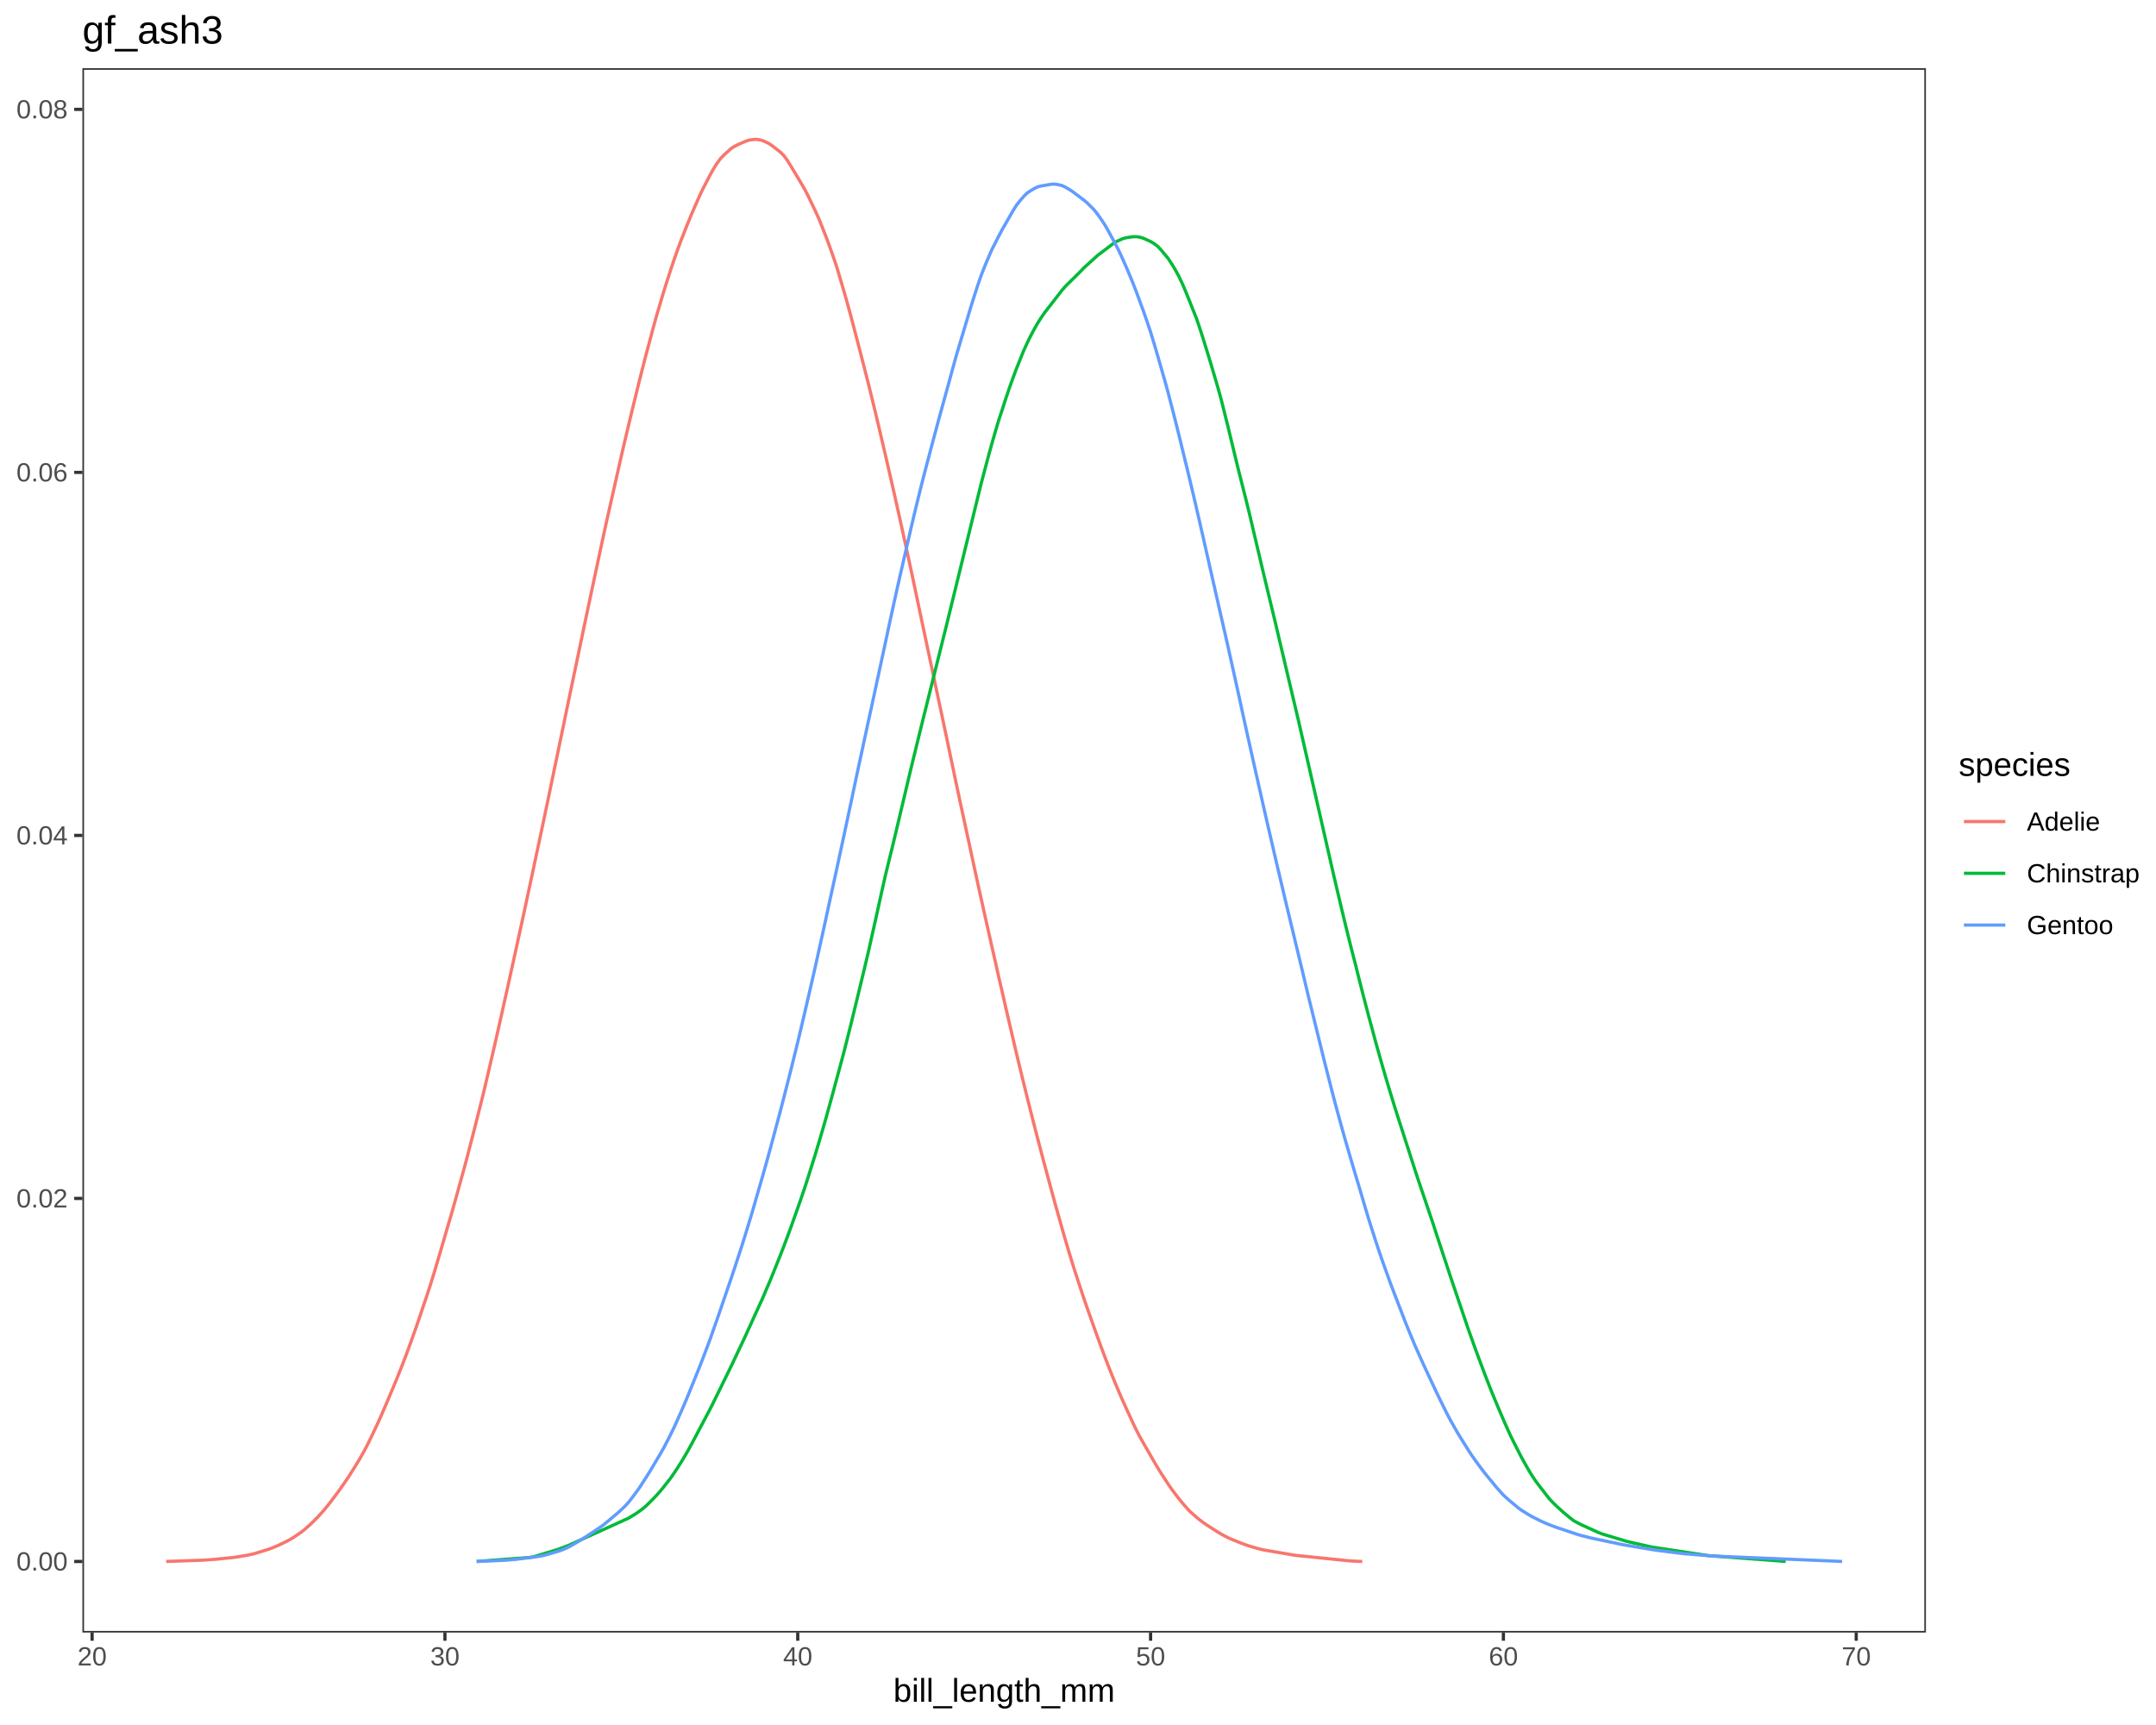
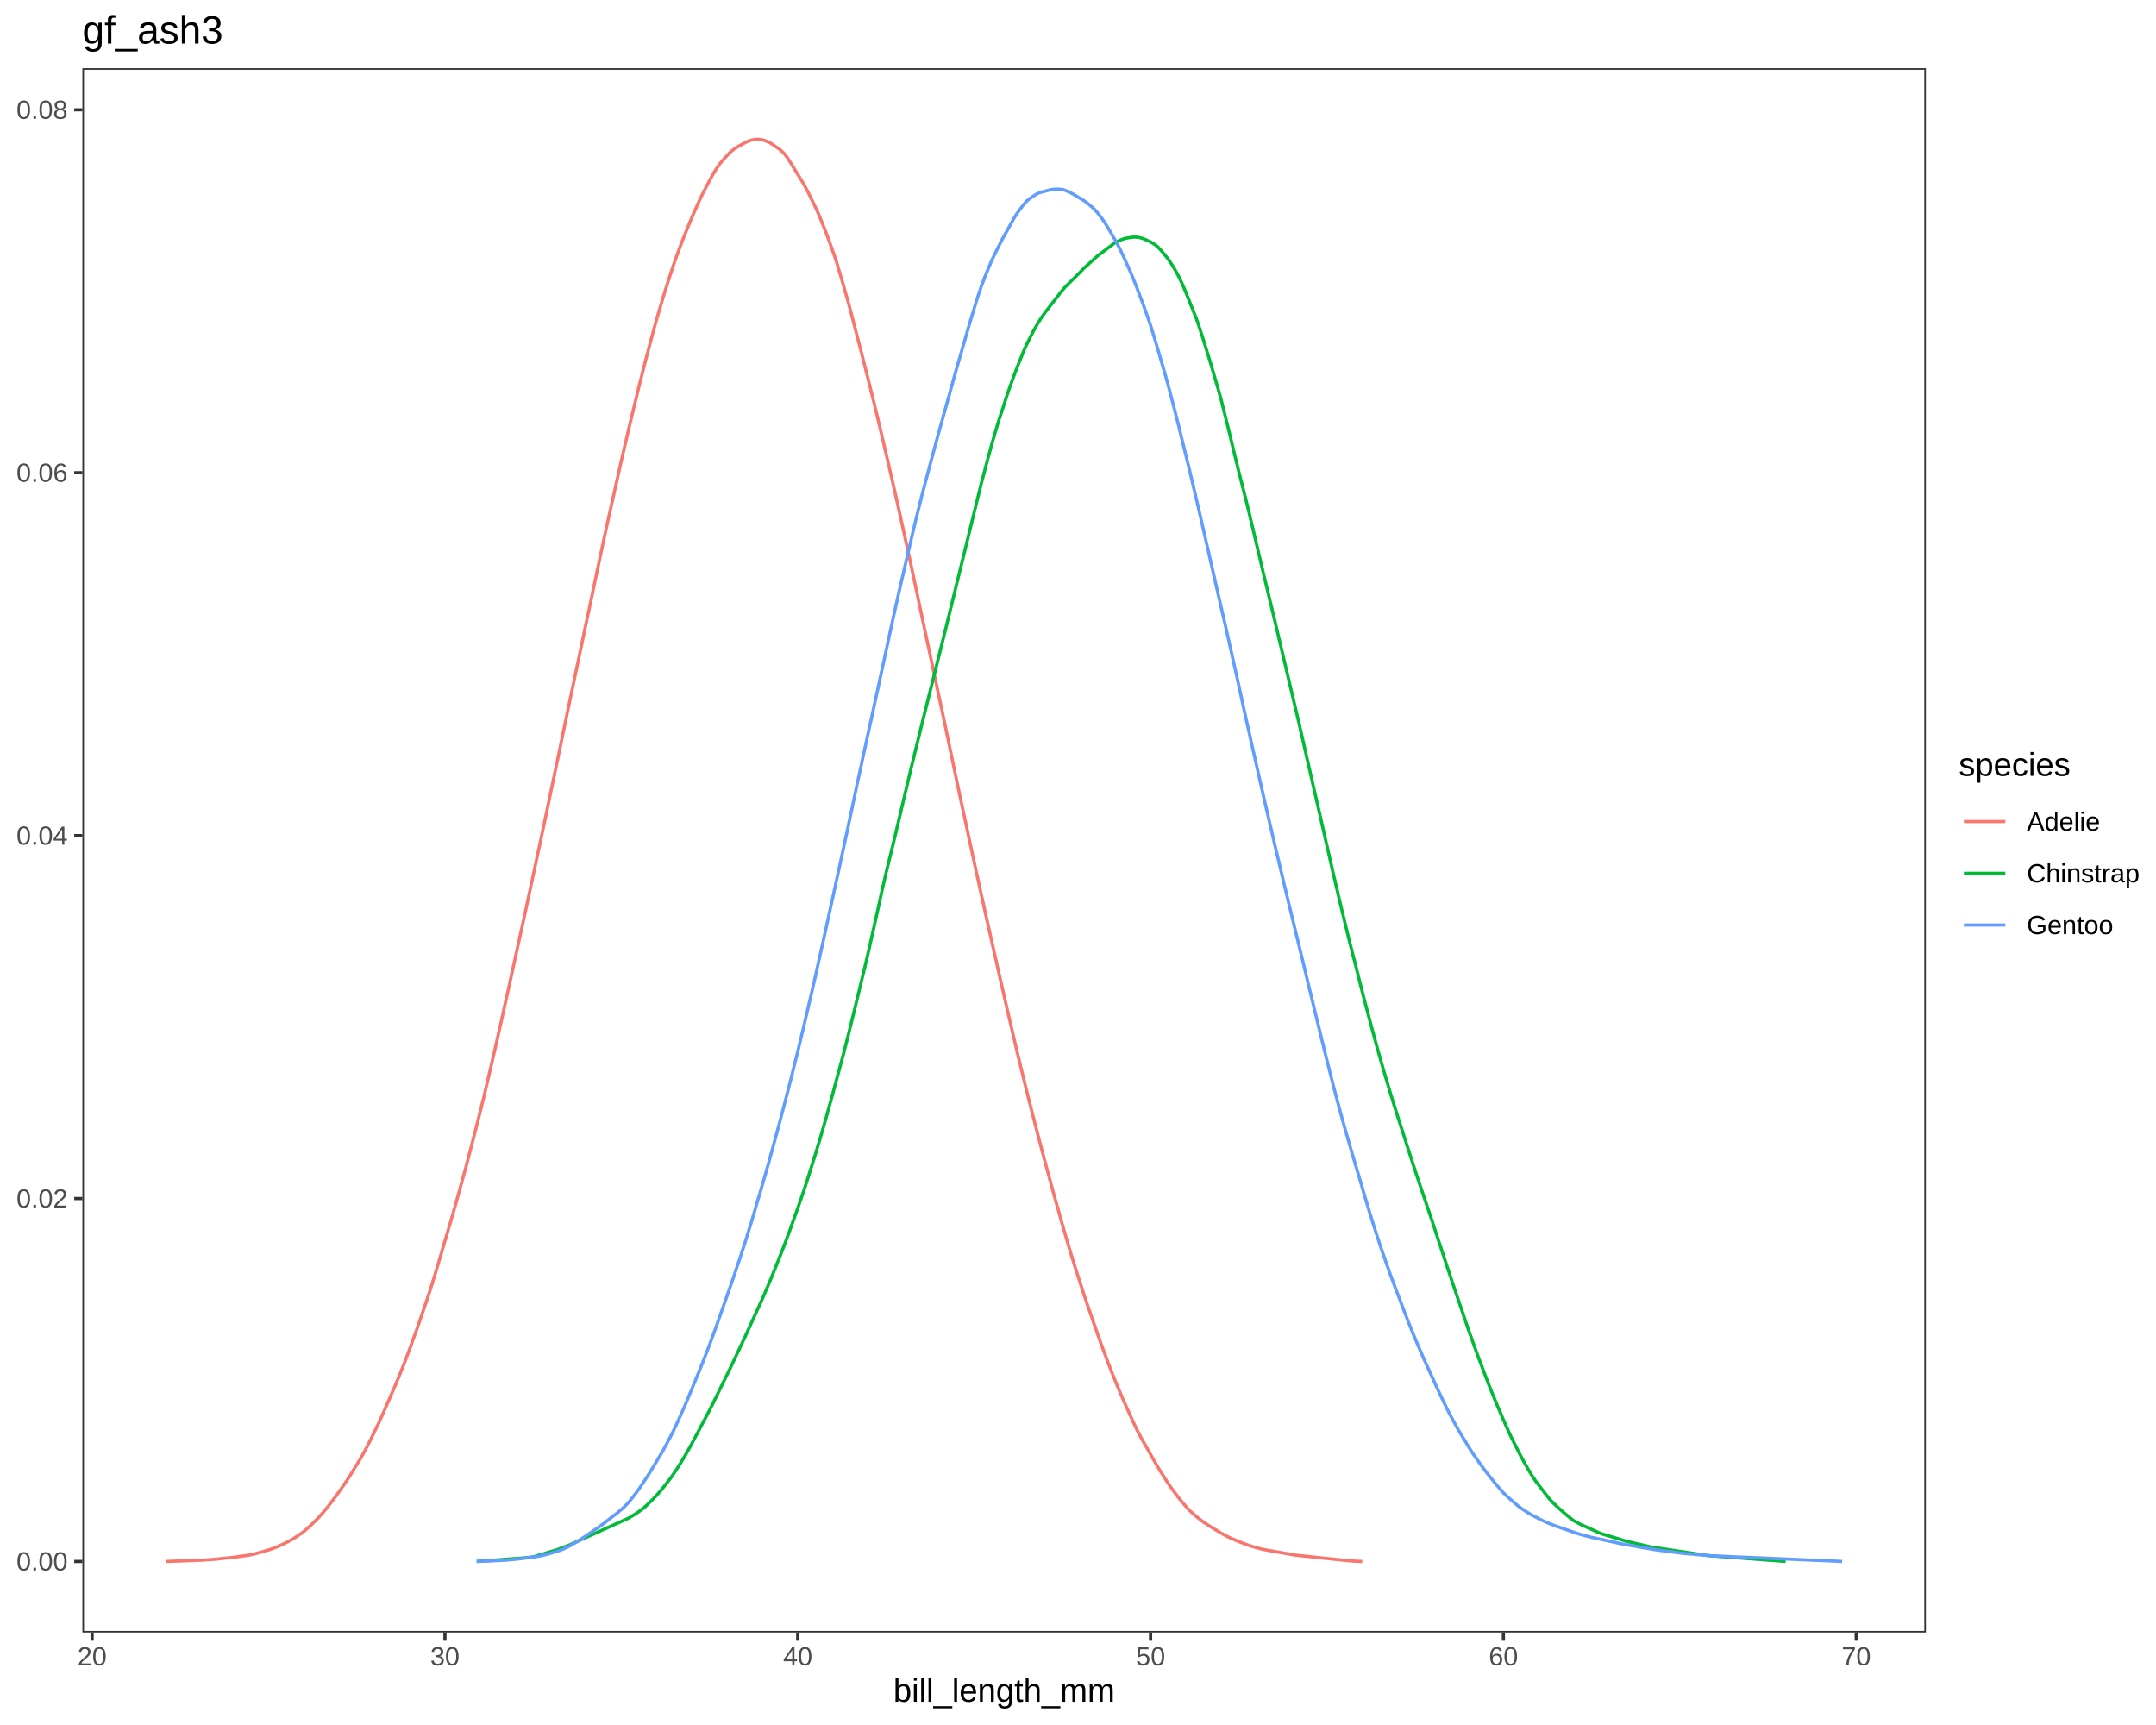
<svg xmlns="http://www.w3.org/2000/svg" viewBox="0 0 720.00 576.00">
  <defs>
    <style type="text/css">
    line, polyline, polygon, path, rect, circle {
      fill: none;
      stroke: #000000;
      stroke-linecap: round;
      stroke-linejoin: round;
      stroke-miterlimit: 10.00;
    }
  </style>
  </defs>
  <rect width="100%" height="100%" style="stroke: none; fill: #FFFFFF;" />
  <rect x="0.00" y="0.00" width="720.00" height="576.00" style="stroke-width: 1.07; stroke: #FFFFFF; fill: #FFFFFF;" />
  <defs>
    <clipPath id="cpMjcuNTJ8NjQzLjE2fDU0NS4xM3wyMi43Nw==">
      <rect x="27.52" y="22.77" width="615.64" height="522.36" />
    </clipPath>
  </defs>
  <rect x="27.52" y="22.77" width="615.64" height="522.36" style="stroke-width: 1.07; stroke: none; fill: #FFFFFF;" clip-path="url(#cpMjcuNTJ8NjQzLjE2fDU0NS4xM3wyMi43Nw==)" />
-   <polyline points="55.50,521.39 67.29,520.99 72.00,520.66 77.89,520.06 79.07,519.90 82.60,519.30 83.78,519.06 84.96,518.78 89.67,517.33 90.85,516.89 92.03,516.41 93.21,515.89 95.56,514.76 96.74,514.12 97.92,513.44 100.28,511.83 101.46,510.95 103.81,508.86 104.99,507.70 106.17,506.50 107.35,505.21 108.53,503.85 109.70,502.40 110.88,500.88 112.06,499.31 113.24,497.71 115.60,494.33 116.77,492.57 119.13,488.79 120.31,486.83 121.49,484.74 122.66,482.53 123.84,480.13 126.20,475.15 127.38,472.50 128.56,469.77 130.91,464.23 132.09,461.42 133.27,458.49 134.45,455.52 135.63,452.43 136.80,449.26 137.98,445.97 139.16,442.64 140.34,439.18 142.70,432.20 143.87,428.59 145.05,424.77 146.23,420.80 149.76,408.76 150.94,404.71 152.12,400.53 154.48,392.02 155.66,387.69 156.83,383.19 158.01,378.66 159.19,374.04 160.37,369.34 161.55,364.61 163.90,354.57 165.08,349.48 166.26,344.30 167.44,339.04 169.80,328.44 172.15,317.77 173.33,312.35 174.51,306.97 175.69,301.51 178.04,290.51 180.40,279.44 181.58,273.86 182.76,268.24 185.11,256.92 186.29,251.30 189.83,234.20 195.72,206.10 196.90,200.56 200.43,183.95 201.61,178.49 202.79,173.11 207.50,152.24 208.68,147.18 209.86,142.20 211.03,137.31 213.39,127.67 214.57,123.02 215.75,118.40 216.93,114.03 218.10,109.61 219.28,105.36 221.64,97.41 222.82,93.68 224.00,90.02 225.17,86.53 226.35,83.20 227.53,80.03 228.71,77.02 229.89,74.09 231.06,71.24 233.42,65.86 234.60,63.33 236.96,58.76 238.13,56.63 239.31,54.74 240.49,53.10 241.67,51.85 244.03,49.69 245.20,48.92 246.38,48.32 248.74,47.28 249.92,46.84 251.10,46.64 252.27,46.52 253.45,46.64 254.63,46.92 255.81,47.44 256.99,48.04 258.16,48.88 260.52,50.73 261.70,51.89 262.88,53.46 264.06,55.35 267.59,61.25 268.77,63.29 269.95,65.58 272.30,70.48 273.48,73.09 274.66,76.02 275.84,79.03 277.02,82.20 278.20,85.53 279.37,88.94 281.73,96.89 282.91,101.02 284.09,105.32 285.26,109.77 287.62,118.84 289.98,128.08 291.16,132.85 292.33,137.67 293.51,142.65 295.87,152.76 298.23,163.04 299.40,168.25 300.58,173.55 302.94,184.31 304.12,189.73 307.65,206.46 313.54,234.16 314.72,239.66 318.26,256.52 319.43,262.10 320.61,267.63 325.33,289.47 326.50,294.85 327.68,300.19 328.86,305.48 331.22,316.00 332.40,321.18 333.57,326.40 334.75,331.49 335.93,336.67 337.11,341.77 339.46,351.80 340.64,356.70 341.82,361.56 343.00,366.33 344.18,371.03 345.36,375.65 346.53,380.18 347.71,384.68 348.89,389.13 351.25,397.88 352.43,402.18 354.78,410.53 355.96,414.62 357.14,418.59 358.32,422.45 359.50,426.10 361.85,433.24 363.03,436.66 364.21,439.99 366.56,446.57 367.74,449.82 368.92,452.95 370.10,456.04 371.28,459.01 372.46,461.90 373.63,464.67 374.81,467.40 375.99,470.01 378.35,475.15 379.53,477.60 380.70,479.84 381.88,481.93 385.42,488.07 386.60,490.08 387.77,491.97 390.13,495.58 391.31,497.30 392.49,498.87 393.66,500.39 394.84,501.84 396.02,503.20 397.20,504.53 399.56,506.62 400.73,507.58 401.91,508.46 403.09,509.27 405.45,510.79 407.80,512.24 408.98,512.88 410.16,513.48 411.34,514.00 413.70,514.96 416.05,515.85 417.23,516.25 418.41,516.61 420.76,517.25 421.94,517.53 432.55,519.34 450.22,521.15 452.58,521.31 454.93,521.39 " style="stroke-width: 1.07; stroke: #F8766D; stroke-linecap: butt;" clip-path="url(#cpMjcuNTJ8NjQzLjE2fDU0NS4xM3wyMi43Nw==)" />
-   <polyline points="159.19,521.39 176.86,520.05 178.04,519.87 186.29,517.38 189.83,516.04 209.86,506.95 212.21,505.52 213.39,504.72 214.57,503.83 215.75,502.85 218.10,500.53 219.28,499.28 220.46,497.95 221.64,496.52 224.00,493.49 225.17,491.80 226.35,490.01 227.53,488.14 228.71,486.18 229.89,484.13 231.06,481.99 236.96,470.85 238.13,468.53 244.03,456.50 248.74,446.52 254.63,433.59 256.99,428.07 258.16,425.22 260.52,419.33 261.70,416.30 262.88,413.18 264.06,409.97 266.41,403.38 267.59,399.99 268.77,396.52 269.95,392.86 272.30,385.37 273.48,381.45 274.66,377.44 275.84,373.34 277.02,369.06 278.20,364.79 281.73,351.68 282.91,347.05 284.09,342.33 286.44,332.70 288.80,322.89 289.98,317.90 292.33,307.39 294.69,296.69 295.87,291.52 298.23,281.90 299.40,276.99 304.12,257.03 307.65,242.59 315.90,209.52 327.68,161.39 330.04,152.48 331.22,148.20 332.40,144.10 333.57,140.18 334.75,136.61 335.93,132.96 337.11,129.48 338.29,126.19 339.46,123.07 341.82,117.18 343.00,114.60 344.18,112.19 345.36,109.96 346.53,107.91 347.71,106.04 348.89,104.35 354.78,96.77 355.96,95.44 360.67,90.80 361.85,89.55 366.56,85.27 372.46,80.82 374.81,79.75 375.99,79.39 378.35,79.04 379.53,79.04 380.70,79.21 381.88,79.57 384.24,80.64 385.42,81.35 386.60,82.24 387.77,83.49 390.13,86.34 391.31,88.13 392.49,90.09 393.66,92.23 394.84,94.72 396.02,97.49 399.56,106.31 400.73,109.79 401.91,113.44 404.27,121.10 406.63,129.13 407.80,133.32 410.16,142.76 412.52,152.57 413.70,157.38 416.05,166.65 417.23,171.46 421.94,191.43 425.48,206.13 433.73,241.07 445.51,292.77 447.86,302.75 449.04,307.65 450.22,312.47 451.40,317.19 452.58,321.74 453.76,326.46 454.93,331.09 456.11,335.64 457.29,340.10 459.65,348.83 460.83,353.02 462.00,357.12 463.18,361.13 464.36,365.05 465.54,368.89 466.72,372.63 472.61,390.90 473.79,394.47 478.50,408.37 479.68,412.02 484.39,426.29 490.28,443.67 492.64,450.26 493.82,453.47 496.17,459.71 497.35,462.74 498.53,465.68 499.71,468.53 502.06,474.06 503.24,476.73 504.42,479.32 505.60,481.72 507.96,486.36 509.13,488.50 510.31,490.55 511.49,492.51 512.67,494.29 513.85,495.90 517.38,500.44 518.56,501.69 519.74,502.85 522.10,504.99 524.45,506.95 525.63,507.84 527.99,509.09 533.88,511.76 535.06,512.21 543.30,514.70 551.55,516.57 570.40,519.43 596.33,521.39 " style="stroke-width: 1.07; stroke: #00BA38; stroke-linecap: butt;" clip-path="url(#cpMjcuNTJ8NjQzLjE2fDU0NS4xM3wyMi43Nw==)" />
-   <polyline points="159.19,521.39 168.62,520.99 172.15,520.70 179.22,519.81 180.40,519.61 181.58,519.37 182.76,519.07 186.29,518.04 187.47,517.64 188.65,517.15 189.83,516.61 191.00,515.97 193.36,514.59 195.72,513.11 200.43,509.96 201.61,509.12 206.32,505.18 207.50,504.09 208.68,502.96 209.86,501.68 211.03,500.20 212.21,498.62 213.39,497.00 215.75,493.35 216.93,491.48 220.46,485.56 221.64,483.49 222.82,481.23 224.00,478.91 225.17,476.50 226.35,473.89 227.53,471.22 228.71,468.51 229.89,465.66 233.42,456.94 234.60,453.93 235.78,450.83 236.96,447.67 238.13,444.37 239.31,441.02 240.49,437.62 244.03,427.27 245.20,423.77 247.56,416.58 248.74,412.83 249.92,408.99 251.10,405.10 252.27,401.06 254.63,392.88 255.81,388.74 256.99,384.45 258.16,380.12 259.34,375.73 260.52,371.30 261.70,366.76 264.06,357.50 265.23,352.77 266.41,347.99 267.59,343.01 268.77,337.99 271.13,327.83 272.30,322.66 274.66,312.02 275.84,306.65 277.02,301.18 279.37,290.43 281.73,279.50 284.09,268.46 286.44,257.32 289.98,240.91 291.16,235.54 292.33,230.12 295.87,213.71 297.05,208.19 298.23,202.77 299.40,197.45 300.58,192.23 304.12,176.86 305.30,171.83 306.47,167.00 307.65,162.22 308.83,157.64 311.19,148.67 313.54,139.90 317.08,127.04 318.26,122.70 319.43,118.47 324.15,102.70 325.33,98.95 326.50,95.31 327.68,91.91 328.86,88.90 330.04,86.09 331.22,83.38 333.57,78.75 334.75,76.53 335.93,74.51 338.29,70.37 339.46,68.50 340.64,67.02 341.82,65.64 343.00,64.46 344.18,63.67 345.36,62.98 346.53,62.39 347.71,62.09 351.25,61.50 352.43,61.50 353.60,61.70 354.78,62.00 355.96,62.59 357.14,63.28 358.32,64.07 361.85,66.73 363.03,67.71 365.39,70.08 366.56,71.56 367.74,73.23 368.92,75.00 370.10,77.07 372.46,81.41 373.63,83.68 374.81,86.24 375.99,88.90 377.17,91.66 378.35,94.52 379.53,97.57 381.88,103.98 383.06,107.38 384.24,110.88 385.42,114.77 386.60,118.76 388.95,126.94 390.13,131.23 392.49,140.39 393.66,145.07 394.84,149.95 397.20,159.61 399.56,169.66 401.91,179.91 404.27,190.36 407.80,205.88 408.98,211.00 410.16,216.23 413.70,232.19 414.87,237.61 416.05,242.98 417.23,248.30 418.41,253.58 421.94,269.25 423.12,274.42 424.30,279.50 425.48,284.62 426.66,289.65 429.01,299.60 431.37,309.46 434.90,324.09 436.08,329.07 437.26,333.99 441.97,353.11 443.15,357.79 444.33,362.43 445.51,367.01 446.69,371.39 447.86,375.68 449.04,379.92 451.40,388.00 452.58,391.99 453.76,395.88 456.11,403.87 457.29,407.76 458.47,411.45 459.65,415.10 460.83,418.65 462.00,422.00 463.18,425.30 464.36,428.55 465.54,431.66 469.07,440.82 470.25,443.78 471.43,446.64 472.61,449.45 473.79,452.11 474.96,454.72 476.14,457.28 479.68,464.82 480.86,467.28 483.21,472.01 484.39,474.23 485.57,476.35 486.75,478.42 487.93,480.34 490.28,484.09 491.46,485.91 492.64,487.58 493.82,489.21 495.00,490.79 496.17,492.31 497.35,493.74 499.71,496.60 500.89,497.93 502.06,499.21 503.24,500.30 504.42,501.33 506.78,503.30 507.96,504.19 510.31,505.67 511.49,506.36 515.03,508.13 517.38,509.12 519.74,510.00 526.81,512.37 527.99,512.71 531.52,513.60 542.13,515.82 552.73,517.59 562.16,518.78 571.58,519.56 615.18,521.39 " style="stroke-width: 1.07; stroke: #619CFF; stroke-linecap: butt;" clip-path="url(#cpMjcuNTJ8NjQzLjE2fDU0NS4xM3wyMi43Nw==)" />
+   <polyline points="55.50,521.39 67.29,520.97 72.00,520.64 77.89,520.02 82.60,519.35 83.78,519.15 84.96,518.90 89.67,517.57 90.85,517.15 92.03,516.70 93.21,516.20 95.56,515.12 96.74,514.50 97.92,513.83 100.28,512.26 101.46,511.39 103.81,509.31 104.99,508.15 106.17,506.95 107.35,505.66 108.53,504.29 109.70,502.84 110.88,501.30 112.06,499.72 113.24,498.11 115.60,494.70 116.77,492.92 119.13,489.10 120.31,487.15 121.49,485.08 122.66,482.88 123.84,480.55 126.20,475.74 127.38,473.17 128.56,470.51 130.91,465.11 132.09,462.38 133.27,459.51 134.45,456.61 135.63,453.58 136.80,450.47 137.98,447.23 139.16,443.95 140.34,440.55 142.70,433.66 143.87,430.09 145.05,426.31 146.23,422.37 149.76,410.42 150.94,406.39 152.12,402.24 154.48,393.78 155.66,389.46 156.83,384.98 158.01,380.46 159.19,375.85 160.37,371.16 161.55,366.43 163.90,356.39 165.08,351.28 166.26,346.10 167.44,340.83 169.80,330.20 172.15,319.49 173.33,314.10 174.51,308.75 175.69,303.31 178.04,292.35 180.40,281.32 181.58,275.75 182.76,270.15 185.11,258.86 186.29,253.26 189.83,236.21 195.72,208.19 196.90,202.68 200.43,185.87 201.61,180.35 202.79,174.91 207.50,153.83 208.68,148.73 209.86,143.71 211.03,138.77 213.39,129.06 214.57,124.37 215.75,119.72 216.93,115.32 218.10,110.88 219.28,106.61 221.64,98.64 222.82,94.90 224.00,91.25 225.17,87.76 226.35,84.45 227.53,81.29 228.71,78.30 229.89,75.40 231.06,72.58 233.42,67.26 234.60,64.77 236.96,60.29 238.13,58.13 239.31,56.23 240.49,54.57 241.67,53.15 244.03,50.66 245.20,49.75 246.38,49.00 248.74,47.68 249.92,47.10 251.10,46.76 252.27,46.52 253.45,46.52 254.63,46.68 255.81,47.10 256.99,47.59 258.16,48.34 260.52,50.00 261.70,51.08 262.88,52.57 264.06,54.40 267.59,60.13 268.77,62.12 269.95,64.36 272.30,69.17 273.48,71.75 274.66,74.65 275.84,77.64 277.02,80.79 278.20,84.11 279.37,87.52 281.73,95.48 282.91,99.63 284.09,103.95 285.26,108.43 287.62,117.56 289.98,126.86 291.16,131.59 292.33,136.36 293.51,141.30 295.87,151.34 298.23,161.55 299.40,166.74 300.58,172.01 302.94,182.71 304.12,188.11 307.65,204.79 313.54,232.39 314.72,237.87 318.26,254.80 319.43,260.40 320.61,265.96 325.33,287.87 326.50,293.27 327.68,298.62 328.86,303.93 331.22,314.47 332.40,319.66 333.57,324.89 334.75,329.99 335.93,335.18 337.11,340.29 339.46,350.33 340.64,355.23 341.82,360.08 343.00,364.85 344.18,369.54 345.36,374.15 346.53,378.67 347.71,383.15 348.89,387.59 351.25,396.31 352.43,400.58 354.78,408.88 355.96,412.99 357.14,416.98 358.32,420.84 359.50,424.57 361.85,431.87 363.03,435.36 364.21,438.76 366.56,445.49 367.74,448.81 368.92,452.00 370.10,455.15 371.28,458.18 372.46,461.13 373.63,463.95 374.81,466.73 375.99,469.39 378.35,474.62 379.53,477.11 380.70,479.39 381.88,481.51 385.42,487.73 386.60,489.76 387.77,491.67 390.13,495.33 391.31,497.07 392.49,498.65 393.66,500.18 394.84,501.63 396.02,503.00 397.20,504.33 399.56,506.41 400.73,507.36 401.91,508.23 403.09,509.02 405.45,510.51 407.80,511.93 408.98,512.59 410.16,513.21 411.34,513.75 413.70,514.75 416.05,515.66 417.23,516.08 418.41,516.45 420.76,517.11 421.94,517.40 432.55,519.27 450.22,521.14 452.58,521.30 454.93,521.39 " style="stroke-width: 1.07; stroke: #F8766D; stroke-linecap: butt;" clip-path="url(#cpMjcuNTJ8NjQzLjE2fDU0NS4xM3wyMi43Nw==)" />
+   <polyline points="159.19,521.39 176.86,520.05 178.04,519.87 186.29,517.38 189.83,516.04 209.86,506.95 212.21,505.53 213.39,504.73 214.57,503.83 215.75,502.85 218.10,500.54 219.28,499.29 220.46,497.95 221.64,496.53 224.00,493.50 225.17,491.81 226.35,490.02 227.53,488.15 228.71,486.19 229.89,484.14 231.06,482.00 236.96,470.87 238.13,468.55 244.03,456.52 248.74,446.54 254.63,433.62 256.99,428.10 258.16,425.25 260.52,419.37 261.70,416.34 262.88,413.22 264.06,410.01 266.41,403.42 267.59,400.03 268.77,396.56 269.95,392.90 272.30,385.42 273.48,381.50 274.66,377.49 275.84,373.39 277.02,369.11 278.20,364.84 281.73,351.74 282.91,347.11 284.09,342.38 286.44,332.76 288.80,322.96 289.98,317.97 292.33,307.46 294.69,296.76 295.87,291.60 298.23,281.97 299.40,277.07 304.12,257.11 307.65,242.68 315.90,209.62 327.68,161.51 330.04,152.60 331.22,148.32 332.40,144.22 333.57,140.30 334.75,136.74 335.93,133.09 337.11,129.61 338.29,126.31 339.46,123.20 341.82,117.32 343.00,114.73 344.18,112.33 345.36,110.10 346.53,108.05 347.71,106.18 348.89,104.49 354.78,96.91 355.96,95.58 360.67,90.94 361.85,89.69 366.56,85.42 372.46,80.96 374.81,79.89 375.99,79.54 378.35,79.18 379.53,79.18 380.70,79.36 381.88,79.72 384.24,80.78 385.42,81.50 386.60,82.39 387.77,83.64 390.13,86.49 391.31,88.27 392.49,90.23 393.66,92.37 394.84,94.86 396.02,97.62 399.56,106.45 400.73,109.92 401.91,113.57 404.27,121.24 406.63,129.26 407.80,133.44 410.16,142.89 412.52,152.69 413.70,157.50 416.05,166.77 417.23,171.58 421.94,191.54 425.48,206.24 433.73,241.17 445.51,292.84 447.86,302.82 449.04,307.72 450.22,312.54 451.40,317.26 452.58,321.80 453.76,326.52 454.93,331.16 456.11,335.70 457.29,340.16 459.65,348.89 460.83,353.08 462.00,357.17 463.18,361.18 464.36,365.10 465.54,368.94 466.72,372.68 472.61,390.94 473.79,394.51 478.50,408.41 479.68,412.06 484.39,426.32 490.28,443.69 492.64,450.28 493.82,453.49 496.17,459.73 497.35,462.76 498.53,465.70 499.71,468.55 502.06,474.07 503.24,476.75 504.42,479.33 505.60,481.74 507.96,486.37 509.13,488.51 510.31,490.56 511.49,492.52 512.67,494.30 513.85,495.90 517.38,500.45 518.56,501.70 519.74,502.85 522.10,504.99 524.45,506.95 525.63,507.84 527.99,509.09 533.88,511.76 535.06,512.21 543.30,514.70 551.55,516.58 570.40,519.43 596.33,521.39 " style="stroke-width: 1.07; stroke: #00BA38; stroke-linecap: butt;" clip-path="url(#cpMjcuNTJ8NjQzLjE2fDU0NS4xM3wyMi43Nw==)" />
+   <polyline points="159.19,521.39 168.62,520.98 172.15,520.67 179.22,519.76 180.40,519.55 181.58,519.30 182.76,518.99 186.29,517.92 187.47,517.52 188.65,517.01 189.83,516.45 191.00,515.79 193.36,514.36 195.72,512.83 200.43,509.57 201.61,508.71 206.32,505.04 207.50,504.03 208.68,502.96 209.86,501.73 211.03,500.31 212.21,498.78 213.39,497.20 215.75,493.64 216.93,491.81 220.46,486.00 221.64,483.96 222.82,481.78 224.00,479.54 225.17,477.19 226.35,474.65 227.53,472.05 228.71,469.40 229.89,466.60 233.42,458.05 234.60,455.10 235.78,452.09 236.96,449.04 238.13,445.83 239.31,442.57 240.49,439.26 244.03,429.18 245.20,425.77 247.56,418.74 248.74,415.08 249.92,411.31 251.10,407.49 252.27,403.52 254.63,395.48 255.81,391.40 256.99,387.18 258.16,382.90 259.34,378.57 260.52,374.19 261.70,369.71 264.06,360.55 265.23,355.86 266.41,351.13 267.59,346.19 268.77,341.20 271.13,331.12 272.30,325.98 274.66,315.39 275.84,310.04 277.02,304.59 279.37,293.90 281.73,283.00 284.09,272.01 286.44,260.91 289.98,244.56 291.16,239.22 292.33,233.82 295.87,217.48 297.05,211.98 298.23,206.58 299.40,201.29 300.58,196.09 304.12,180.82 305.30,175.83 306.47,171.04 307.65,166.31 308.83,161.78 311.19,152.92 313.54,144.26 317.08,131.58 318.26,127.31 319.43,123.13 324.15,106.84 325.33,102.97 326.50,99.20 327.68,95.69 328.86,92.58 330.04,89.68 331.22,86.88 333.57,82.10 334.75,79.80 335.93,77.72 338.29,73.44 339.46,71.51 340.64,69.88 341.82,68.35 343.00,67.02 344.18,66.11 345.36,65.29 346.53,64.58 347.71,64.17 351.25,63.26 352.43,63.16 353.60,63.16 354.78,63.26 355.96,63.66 357.14,64.17 358.32,64.78 361.85,66.92 363.03,67.74 365.39,69.77 366.56,71.10 367.74,72.63 368.92,74.25 370.10,76.19 372.46,80.26 373.63,82.40 374.81,84.84 375.99,87.39 377.17,90.04 378.35,92.79 379.53,95.74 381.88,101.95 383.06,105.26 384.24,108.67 385.42,112.49 386.60,116.41 388.95,124.46 390.13,128.68 392.49,137.75 393.66,142.38 394.84,147.22 397.20,156.79 399.56,166.77 401.91,176.95 404.27,187.34 407.80,202.76 408.98,207.85 410.16,213.05 413.70,228.93 414.87,234.33 416.05,239.68 417.23,244.97 418.41,250.22 421.94,265.80 423.12,270.94 424.30,275.98 425.48,281.07 426.66,286.06 429.01,295.94 431.37,305.71 434.90,320.22 436.08,325.16 437.26,330.05 441.97,349.40 443.15,354.13 444.33,358.82 445.51,363.45 446.69,367.88 447.86,372.21 449.04,376.48 451.40,384.63 452.58,388.65 453.76,392.57 456.11,400.62 457.29,404.54 458.47,408.31 459.65,412.02 460.83,415.64 462.00,419.05 463.18,422.41 464.36,425.72 465.54,428.88 469.07,438.19 470.25,441.20 471.43,444.15 472.61,447.05 473.79,449.80 474.96,452.50 476.14,455.15 479.68,462.94 480.86,465.48 483.21,470.37 484.39,472.66 485.57,474.85 486.75,476.99 487.93,478.98 490.28,482.84 491.46,484.73 492.64,486.46 493.82,488.14 495.00,489.77 496.17,491.35 497.35,492.82 499.71,495.78 500.89,497.15 502.06,498.48 503.24,499.60 504.42,500.66 506.78,502.70 507.96,503.62 510.31,505.15 511.49,505.86 515.03,507.69 517.38,508.71 519.74,509.63 526.81,512.07 527.99,512.43 531.52,513.34 542.13,515.63 552.73,517.47 562.16,518.69 571.58,519.50 615.18,521.39 " style="stroke-width: 1.07; stroke: #619CFF; stroke-linecap: butt;" clip-path="url(#cpMjcuNTJ8NjQzLjE2fDU0NS4xM3wyMi43Nw==)" />
  <rect x="27.52" y="22.77" width="615.64" height="522.36" style="stroke-width: 1.07; stroke: #333333;" clip-path="url(#cpMjcuNTJ8NjQzLjE2fDU0NS4xM3wyMi43Nw==)" />
  <defs>
    <clipPath id="cpMC4wMHw3MjAuMDB8NTc2LjAwfDAuMDA=">
      <rect x="0.00" y="0.00" width="720.00" height="576.00" />
    </clipPath>
  </defs>
  <g clip-path="url(#cpMC4wMHw3MjAuMDB8NTc2LjAwfDAuMDA=)">
    <text x="5.48" y="524.41" style="font-size: 8.80px; fill: #4D4D4D; font-family: Liberation Sans;" textLength="17.11px" lengthAdjust="spacingAndGlyphs">0.00</text>
  </g>
  <g clip-path="url(#cpMC4wMHw3MjAuMDB8NTc2LjAwfDAuMDA=)">
-     <text x="5.48" y="403.19" style="font-size: 8.80px; fill: #4D4D4D; font-family: Liberation Sans;" textLength="17.11px" lengthAdjust="spacingAndGlyphs">0.02</text>
+     <text x="5.48" y="403.23" style="font-size: 8.80px; fill: #4D4D4D; font-family: Liberation Sans;" textLength="17.11px" lengthAdjust="spacingAndGlyphs">0.02</text>
  </g>
  <g clip-path="url(#cpMC4wMHw3MjAuMDB8NTc2LjAwfDAuMDA=)">
-     <text x="5.48" y="281.98" style="font-size: 8.80px; fill: #4D4D4D; font-family: Liberation Sans;" textLength="17.11px" lengthAdjust="spacingAndGlyphs">0.04</text>
+     <text x="5.48" y="282.06" style="font-size: 8.80px; fill: #4D4D4D; font-family: Liberation Sans;" textLength="17.11px" lengthAdjust="spacingAndGlyphs">0.04</text>
  </g>
  <g clip-path="url(#cpMC4wMHw3MjAuMDB8NTc2LjAwfDAuMDA=)">
-     <text x="5.48" y="160.76" style="font-size: 8.80px; fill: #4D4D4D; font-family: Liberation Sans;" textLength="17.11px" lengthAdjust="spacingAndGlyphs">0.06</text>
+     <text x="5.48" y="160.88" style="font-size: 8.80px; fill: #4D4D4D; font-family: Liberation Sans;" textLength="17.11px" lengthAdjust="spacingAndGlyphs">0.06</text>
  </g>
  <g clip-path="url(#cpMC4wMHw3MjAuMDB8NTc2LjAwfDAuMDA=)">
-     <text x="5.48" y="39.54" style="font-size: 8.80px; fill: #4D4D4D; font-family: Liberation Sans;" textLength="17.11px" lengthAdjust="spacingAndGlyphs">0.08</text>
+     <text x="5.48" y="39.70" style="font-size: 8.80px; fill: #4D4D4D; font-family: Liberation Sans;" textLength="17.11px" lengthAdjust="spacingAndGlyphs">0.08</text>
  </g>
  <polyline points="24.78,521.39 27.52,521.39 " style="stroke-width: 1.07; stroke: #333333; stroke-linecap: butt;" clip-path="url(#cpMC4wMHw3MjAuMDB8NTc2LjAwfDAuMDA=)" />
-   <polyline points="24.78,400.17 27.52,400.17 " style="stroke-width: 1.07; stroke: #333333; stroke-linecap: butt;" clip-path="url(#cpMC4wMHw3MjAuMDB8NTc2LjAwfDAuMDA=)" />
-   <polyline points="24.78,278.95 27.52,278.95 " style="stroke-width: 1.07; stroke: #333333; stroke-linecap: butt;" clip-path="url(#cpMC4wMHw3MjAuMDB8NTc2LjAwfDAuMDA=)" />
-   <polyline points="24.78,157.74 27.52,157.74 " style="stroke-width: 1.07; stroke: #333333; stroke-linecap: butt;" clip-path="url(#cpMC4wMHw3MjAuMDB8NTc2LjAwfDAuMDA=)" />
-   <polyline points="24.78,36.52 27.52,36.52 " style="stroke-width: 1.07; stroke: #333333; stroke-linecap: butt;" clip-path="url(#cpMC4wMHw3MjAuMDB8NTc2LjAwfDAuMDA=)" />
+   <polyline points="24.78,400.21 27.52,400.21 " style="stroke-width: 1.07; stroke: #333333; stroke-linecap: butt;" clip-path="url(#cpMC4wMHw3MjAuMDB8NTc2LjAwfDAuMDA=)" />
+   <polyline points="24.78,279.03 27.52,279.03 " style="stroke-width: 1.07; stroke: #333333; stroke-linecap: butt;" clip-path="url(#cpMC4wMHw3MjAuMDB8NTc2LjAwfDAuMDA=)" />
+   <polyline points="24.78,157.86 27.52,157.86 " style="stroke-width: 1.07; stroke: #333333; stroke-linecap: butt;" clip-path="url(#cpMC4wMHw3MjAuMDB8NTc2LjAwfDAuMDA=)" />
+   <polyline points="24.78,36.68 27.52,36.68 " style="stroke-width: 1.07; stroke: #333333; stroke-linecap: butt;" clip-path="url(#cpMC4wMHw3MjAuMDB8NTc2LjAwfDAuMDA=)" />
  <polyline points="30.76,547.87 30.76,545.13 " style="stroke-width: 1.07; stroke: #333333; stroke-linecap: butt;" clip-path="url(#cpMC4wMHw3MjAuMDB8NTc2LjAwfDAuMDA=)" />
  <polyline points="148.59,547.87 148.59,545.13 " style="stroke-width: 1.07; stroke: #333333; stroke-linecap: butt;" clip-path="url(#cpMC4wMHw3MjAuMDB8NTc2LjAwfDAuMDA=)" />
  <polyline points="266.41,547.87 266.41,545.13 " style="stroke-width: 1.07; stroke: #333333; stroke-linecap: butt;" clip-path="url(#cpMC4wMHw3MjAuMDB8NTc2LjAwfDAuMDA=)" />
  <polyline points="384.24,547.87 384.24,545.13 " style="stroke-width: 1.07; stroke: #333333; stroke-linecap: butt;" clip-path="url(#cpMC4wMHw3MjAuMDB8NTc2LjAwfDAuMDA=)" />
  <polyline points="502.06,547.87 502.06,545.13 " style="stroke-width: 1.07; stroke: #333333; stroke-linecap: butt;" clip-path="url(#cpMC4wMHw3MjAuMDB8NTc2LjAwfDAuMDA=)" />
  <polyline points="619.89,547.87 619.89,545.13 " style="stroke-width: 1.07; stroke: #333333; stroke-linecap: butt;" clip-path="url(#cpMC4wMHw3MjAuMDB8NTc2LjAwfDAuMDA=)" />
  <g clip-path="url(#cpMC4wMHw3MjAuMDB8NTc2LjAwfDAuMDA=)">
    <text x="25.87" y="556.11" style="font-size: 8.80px; fill: #4D4D4D; font-family: Liberation Sans;" textLength="9.78px" lengthAdjust="spacingAndGlyphs">20</text>
  </g>
  <g clip-path="url(#cpMC4wMHw3MjAuMDB8NTc2LjAwfDAuMDA=)">
    <text x="143.70" y="556.11" style="font-size: 8.80px; fill: #4D4D4D; font-family: Liberation Sans;" textLength="9.78px" lengthAdjust="spacingAndGlyphs">30</text>
  </g>
  <g clip-path="url(#cpMC4wMHw3MjAuMDB8NTc2LjAwfDAuMDA=)">
    <text x="261.52" y="556.11" style="font-size: 8.80px; fill: #4D4D4D; font-family: Liberation Sans;" textLength="9.78px" lengthAdjust="spacingAndGlyphs">40</text>
  </g>
  <g clip-path="url(#cpMC4wMHw3MjAuMDB8NTc2LjAwfDAuMDA=)">
    <text x="379.35" y="556.11" style="font-size: 8.80px; fill: #4D4D4D; font-family: Liberation Sans;" textLength="9.78px" lengthAdjust="spacingAndGlyphs">50</text>
  </g>
  <g clip-path="url(#cpMC4wMHw3MjAuMDB8NTc2LjAwfDAuMDA=)">
    <text x="497.17" y="556.11" style="font-size: 8.80px; fill: #4D4D4D; font-family: Liberation Sans;" textLength="9.78px" lengthAdjust="spacingAndGlyphs">60</text>
  </g>
  <g clip-path="url(#cpMC4wMHw3MjAuMDB8NTc2LjAwfDAuMDA=)">
    <text x="615.00" y="556.11" style="font-size: 8.80px; fill: #4D4D4D; font-family: Liberation Sans;" textLength="9.78px" lengthAdjust="spacingAndGlyphs">70</text>
  </g>
  <g clip-path="url(#cpMC4wMHw3MjAuMDB8NTc2LjAwfDAuMDA=)">
    <text x="298.34" y="568.24" style="font-size: 11.00px; font-family: Liberation Sans;" textLength="74.00px" lengthAdjust="spacingAndGlyphs">bill_length_mm</text>
  </g>
  <rect x="654.12" y="250.37" width="60.40" height="67.16" style="stroke-width: 1.07; stroke: none; fill: #FFFFFF;" clip-path="url(#cpMC4wMHw3MjAuMDB8NTc2LjAwfDAuMDA=)" />
  <g clip-path="url(#cpMC4wMHw3MjAuMDB8NTc2LjAwfDAuMDA=)">
    <text x="654.12" y="259.07" style="font-size: 11.00px; font-family: Liberation Sans;" textLength="37.31px" lengthAdjust="spacingAndGlyphs">species</text>
  </g>
  <rect x="654.12" y="265.69" width="17.28" height="17.28" style="stroke-width: 1.07; stroke: none; fill: #FFFFFF;" clip-path="url(#cpMC4wMHw3MjAuMDB8NTc2LjAwfDAuMDA=)" />
  <line x1="655.85" y1="274.33" x2="669.67" y2="274.33" style="stroke-width: 1.07; stroke: #F8766D; stroke-linecap: butt;" clip-path="url(#cpMC4wMHw3MjAuMDB8NTc2LjAwfDAuMDA=)" />
  <rect x="654.12" y="282.97" width="17.28" height="17.28" style="stroke-width: 1.07; stroke: none; fill: #FFFFFF;" clip-path="url(#cpMC4wMHw3MjAuMDB8NTc2LjAwfDAuMDA=)" />
  <line x1="655.85" y1="291.61" x2="669.67" y2="291.61" style="stroke-width: 1.07; stroke: #00BA38; stroke-linecap: butt;" clip-path="url(#cpMC4wMHw3MjAuMDB8NTc2LjAwfDAuMDA=)" />
  <rect x="654.12" y="300.25" width="17.28" height="17.28" style="stroke-width: 1.07; stroke: none; fill: #FFFFFF;" clip-path="url(#cpMC4wMHw3MjAuMDB8NTc2LjAwfDAuMDA=)" />
  <line x1="655.85" y1="308.89" x2="669.67" y2="308.89" style="stroke-width: 1.07; stroke: #619CFF; stroke-linecap: butt;" clip-path="url(#cpMC4wMHw3MjAuMDB8NTc2LjAwfDAuMDA=)" />
  <g clip-path="url(#cpMC4wMHw3MjAuMDB8NTc2LjAwfDAuMDA=)">
    <text x="676.88" y="277.36" style="font-size: 8.80px; font-family: Liberation Sans;" textLength="24.45px" lengthAdjust="spacingAndGlyphs">Adelie</text>
  </g>
  <g clip-path="url(#cpMC4wMHw3MjAuMDB8NTc2LjAwfDAuMDA=)">
    <text x="676.88" y="294.64" style="font-size: 8.80px; font-family: Liberation Sans;" textLength="37.64px" lengthAdjust="spacingAndGlyphs">Chinstrap</text>
  </g>
  <g clip-path="url(#cpMC4wMHw3MjAuMDB8NTc2LjAwfDAuMDA=)">
    <text x="676.88" y="311.92" style="font-size: 8.80px; font-family: Liberation Sans;" textLength="28.84px" lengthAdjust="spacingAndGlyphs">Gentoo</text>
  </g>
  <g clip-path="url(#cpMC4wMHw3MjAuMDB8NTc2LjAwfDAuMDA=)">
    <text x="27.52" y="14.56" style="font-size: 13.20px; font-family: Liberation Sans;" textLength="46.89px" lengthAdjust="spacingAndGlyphs">gf_ash3</text>
  </g>
</svg>
